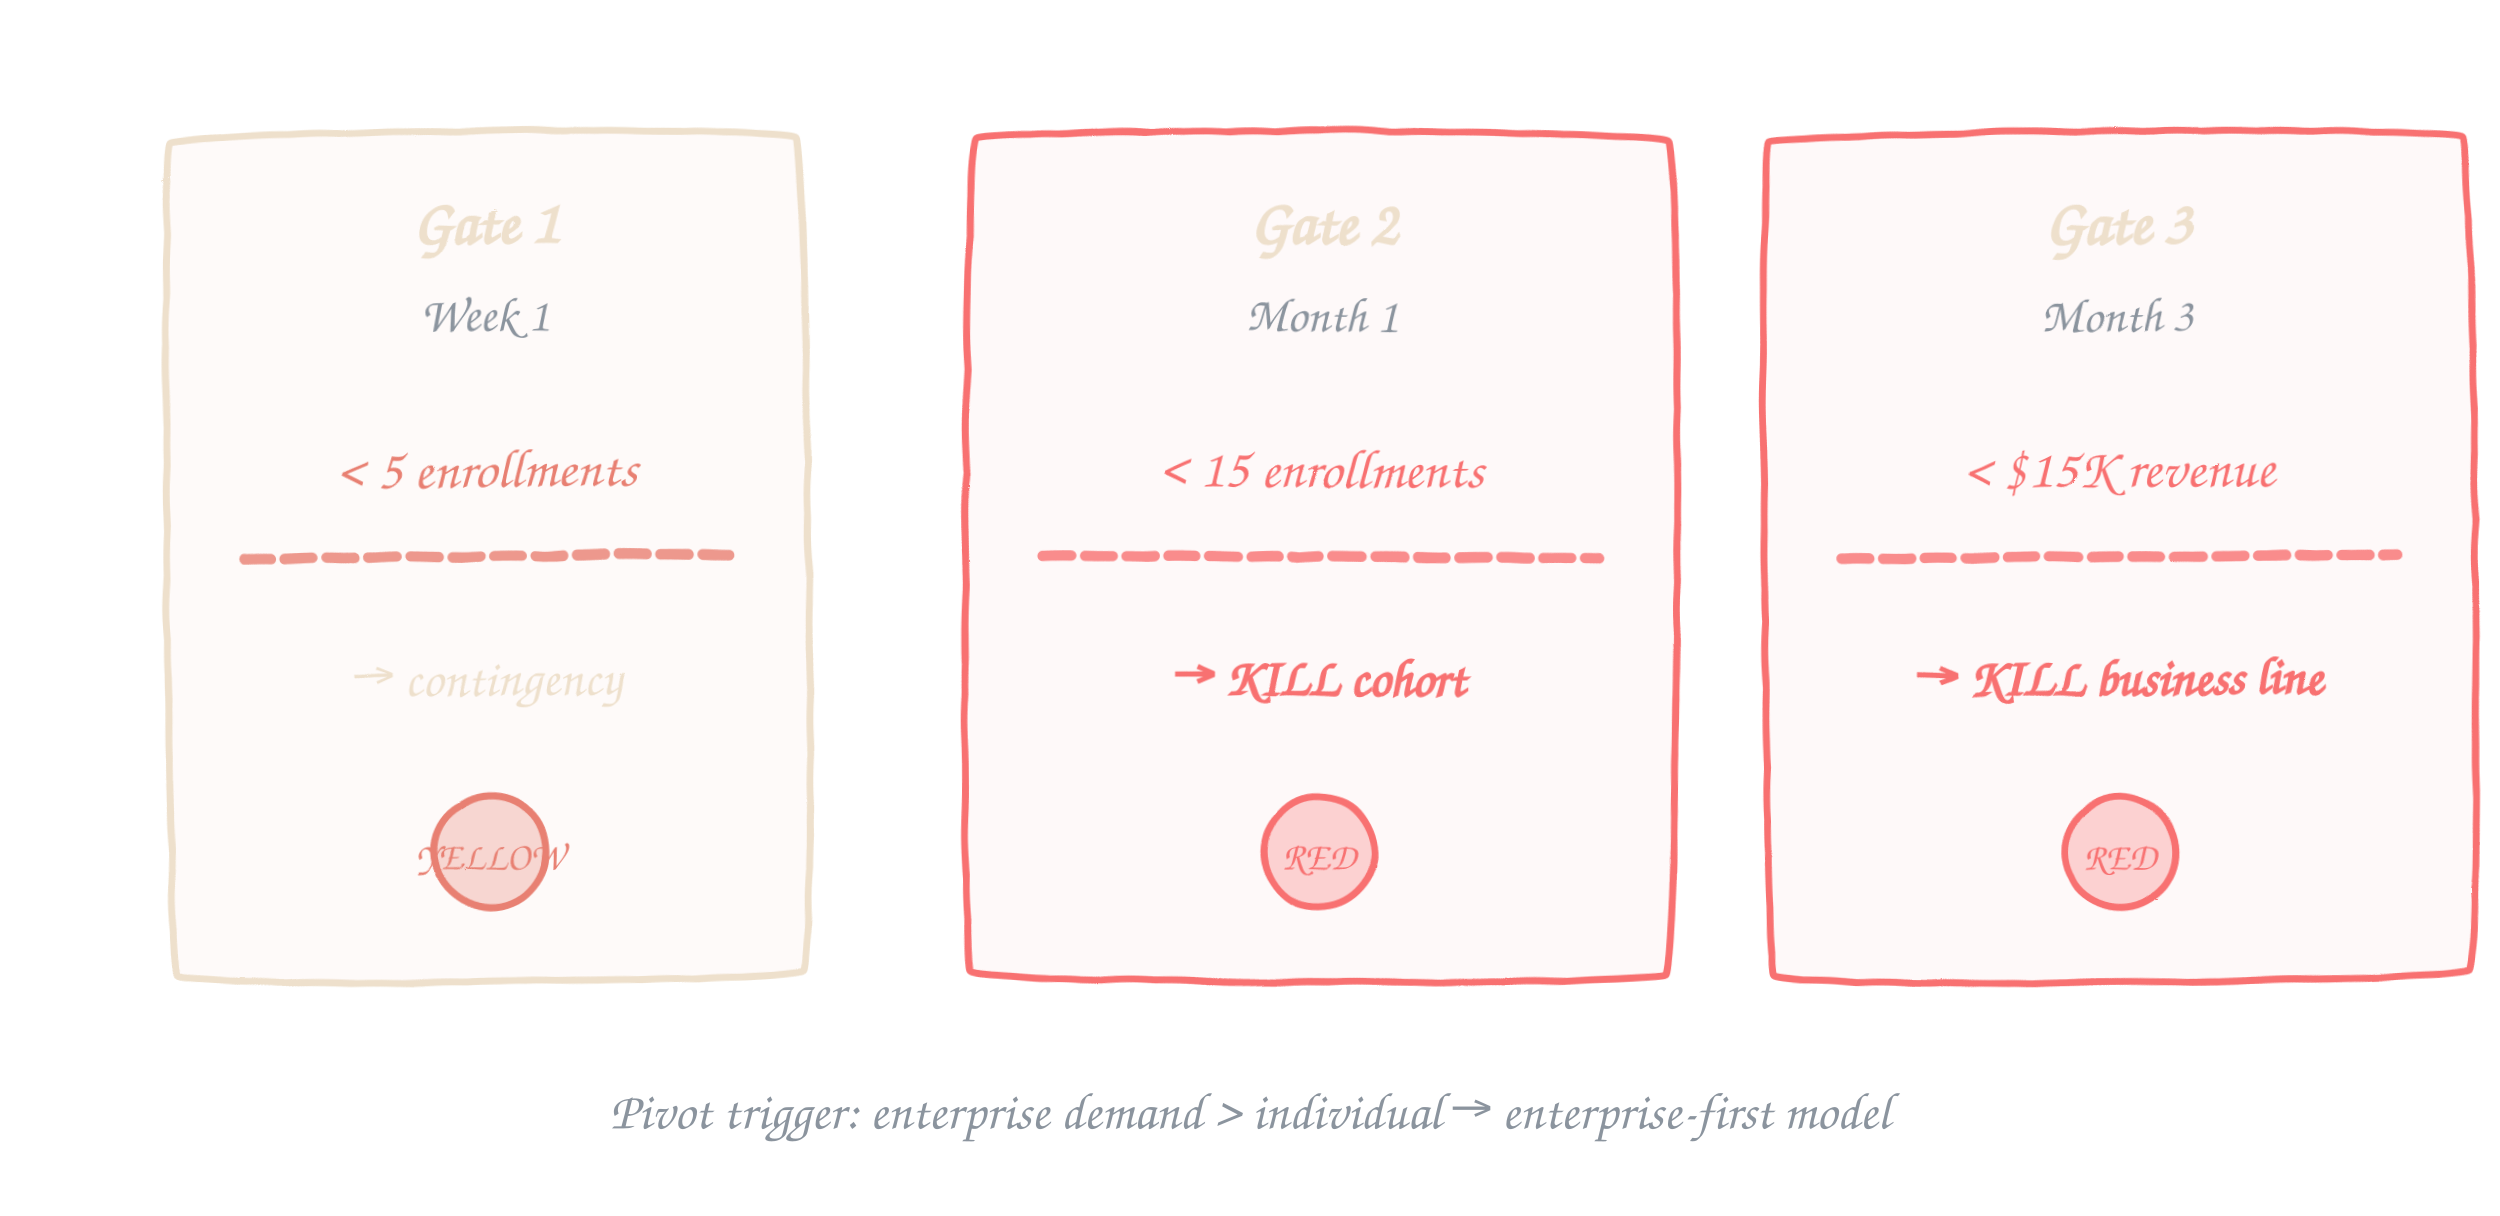
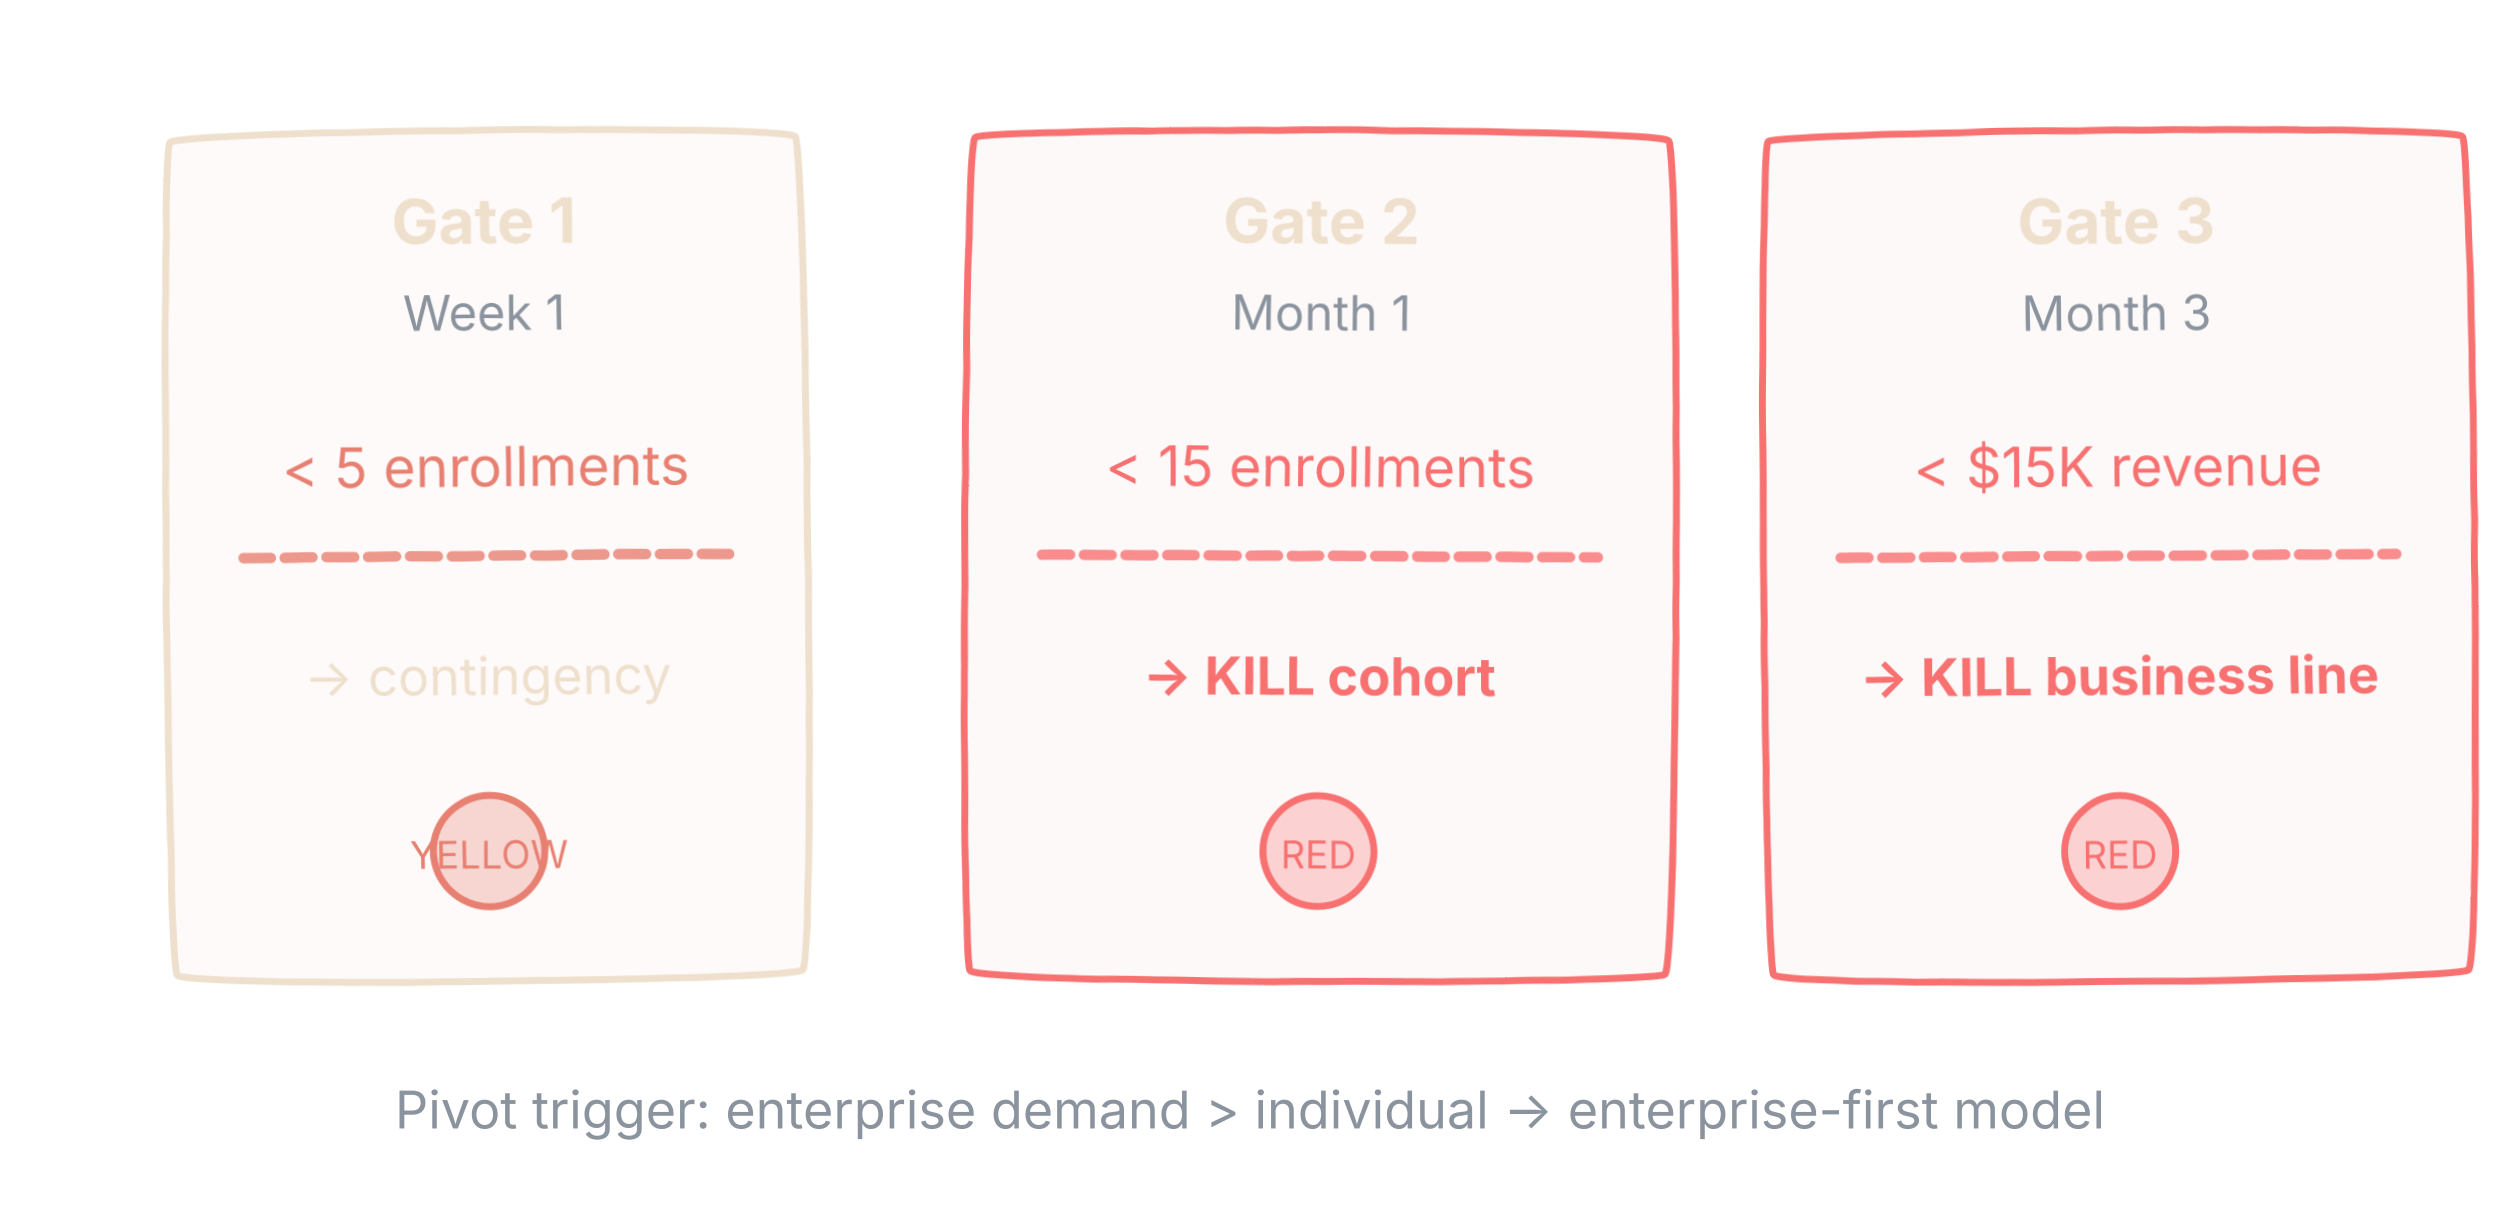
<svg xmlns="http://www.w3.org/2000/svg" viewBox="0 0 720 350" style="width:100%;max-width:720px;">
  <defs>
    <filter id="roughen-11" x="-2%" y="-2%" width="104%" height="104%">
      <feTurbulence type="turbulence" baseFrequency="0.03" numOctaves="2" result="noise" seed="11" />
-       <feDisplacementMap in="SourceGraphic" in2="noise" scale="1.2" xChannelSelector="R" yChannelSelector="G" />
+       <feDisplacementMap in="SourceGraphic" in2="noise" scale="0.4" xChannelSelector="R" yChannelSelector="G" />
    </filter>
  </defs>
  <g filter="url(#roughen-11)" transform="rotate(-0.5, 140, 160)">
    <path d="M 50,40 C 53,37 227,36 230,40 C 233,43 234,278 230,280 C 227,283 53,284 50,280 C 47,277 47,43 50,40 Z" fill="rgba(232,128,114,0.04)" stroke="#eee0cc" stroke-width="2" stroke-linecap="round" stroke-linejoin="round" />
    <path d="M 70,160 L 210,160" stroke="#e88072" stroke-width="3" stroke-linecap="round" stroke-dasharray="8,4" opacity="0.8" />
-     <text x="140" y="70" text-anchor="middle" font-family="'Caveat', cursive" font-size="18" fill="#eee0cc" font-weight="700">Gate 1</text>
-     <text x="140" y="95" text-anchor="middle" font-family="'Caveat', cursive" font-size="14" fill="#8b949e">Week 1</text>
-     <text x="140" y="140" text-anchor="middle" font-family="'Caveat', cursive" font-size="16" fill="#e88072">&lt; 5 enrollments</text>
-     <text x="140" y="200" text-anchor="middle" font-family="'Caveat', cursive" font-size="15" fill="#eee0cc">→ contingency</text>
+     <text x="140" y="70" text-anchor="middle" font-family="'Inter', sans-serif" font-size="18" fill="#eee0cc" font-weight="700">Gate 1</text>
+     <text x="140" y="95" text-anchor="middle" font-family="'Inter', sans-serif" font-size="14" fill="#8b949e">Week 1</text>
+     <text x="140" y="140" text-anchor="middle" font-family="'Inter', sans-serif" font-size="16" fill="#e88072">&lt; 5 enrollments</text>
+     <text x="140" y="200" text-anchor="middle" font-family="'Inter', sans-serif" font-size="15" fill="#eee0cc">→ contingency</text>
    <circle cx="140" cy="245" r="16" fill="rgba(232,128,114,0.3)" stroke="#e88072" stroke-width="2" />
-     <text x="140" y="250" text-anchor="middle" font-family="'Caveat', cursive" font-size="11" fill="#e88072">YELLOW</text>
+     <text x="140" y="250" text-anchor="middle" font-family="'Inter', sans-serif" font-size="11" fill="#e88072">YELLOW</text>
  </g>
  <g filter="url(#roughen-11)" transform="rotate(0.3, 380, 160)">
    <path d="M 280,40 C 283,37 477,36 480,40 C 483,43 484,278 480,280 C 477,283 283,284 280,280 C 277,277 277,43 280,40 Z" fill="rgba(248,113,113,0.04)" stroke="#f87171" stroke-width="2" stroke-linecap="round" stroke-linejoin="round" />
    <path d="M 300,160 L 460,160" stroke="#f87171" stroke-width="3" stroke-linecap="round" stroke-dasharray="8,4" opacity="0.8" />
-     <text x="380" y="70" text-anchor="middle" font-family="'Caveat', cursive" font-size="18" fill="#eee0cc" font-weight="700">Gate 2</text>
-     <text x="380" y="95" text-anchor="middle" font-family="'Caveat', cursive" font-size="14" fill="#8b949e">Month 1</text>
-     <text x="380" y="140" text-anchor="middle" font-family="'Caveat', cursive" font-size="16" fill="#f87171">&lt; 15 enrollments</text>
-     <text x="380" y="200" text-anchor="middle" font-family="'Caveat', cursive" font-size="15" fill="#f87171" font-weight="700">→ KILL cohort</text>
+     <text x="380" y="70" text-anchor="middle" font-family="'Inter', sans-serif" font-size="18" fill="#eee0cc" font-weight="700">Gate 2</text>
+     <text x="380" y="95" text-anchor="middle" font-family="'Inter', sans-serif" font-size="14" fill="#8b949e">Month 1</text>
+     <text x="380" y="140" text-anchor="middle" font-family="'Inter', sans-serif" font-size="16" fill="#f87171">&lt; 15 enrollments</text>
+     <text x="380" y="200" text-anchor="middle" font-family="'Inter', sans-serif" font-size="15" fill="#f87171" font-weight="700">→ KILL cohort</text>
    <circle cx="380" cy="245" r="16" fill="rgba(248,113,113,0.3)" stroke="#f87171" stroke-width="2" />
-     <text x="380" y="250" text-anchor="middle" font-family="'Caveat', cursive" font-size="11" fill="#f87171">RED</text>
+     <text x="380" y="250" text-anchor="middle" font-family="'Inter', sans-serif" font-size="11" fill="#f87171">RED</text>
  </g>
  <g filter="url(#roughen-11)" transform="rotate(-0.4, 610, 160)">
    <path d="M 510,40 C 513,37 707,36 710,40 C 713,43 714,278 710,280 C 707,283 513,284 510,280 C 507,277 507,43 510,40 Z" fill="rgba(248,113,113,0.04)" stroke="#f87171" stroke-width="2" stroke-linecap="round" stroke-linejoin="round" />
    <path d="M 530,160 L 690,160" stroke="#f87171" stroke-width="3" stroke-linecap="round" stroke-dasharray="8,4" opacity="0.8" />
-     <text x="610" y="70" text-anchor="middle" font-family="'Caveat', cursive" font-size="18" fill="#eee0cc" font-weight="700">Gate 3</text>
-     <text x="610" y="95" text-anchor="middle" font-family="'Caveat', cursive" font-size="14" fill="#8b949e">Month 3</text>
-     <text x="610" y="140" text-anchor="middle" font-family="'Caveat', cursive" font-size="16" fill="#f87171">&lt; $15K revenue</text>
-     <text x="610" y="200" text-anchor="middle" font-family="'Caveat', cursive" font-size="15" fill="#f87171" font-weight="700">→ KILL business line</text>
+     <text x="610" y="70" text-anchor="middle" font-family="'Inter', sans-serif" font-size="18" fill="#eee0cc" font-weight="700">Gate 3</text>
+     <text x="610" y="95" text-anchor="middle" font-family="'Inter', sans-serif" font-size="14" fill="#8b949e">Month 3</text>
+     <text x="610" y="140" text-anchor="middle" font-family="'Inter', sans-serif" font-size="16" fill="#f87171">&lt; $15K revenue</text>
+     <text x="610" y="200" text-anchor="middle" font-family="'Inter', sans-serif" font-size="15" fill="#f87171" font-weight="700">→ KILL business line</text>
    <circle cx="610" cy="245" r="16" fill="rgba(248,113,113,0.3)" stroke="#f87171" stroke-width="2" />
-     <text x="610" y="250" text-anchor="middle" font-family="'Caveat', cursive" font-size="11" fill="#f87171">RED</text>
+     <text x="610" y="250" text-anchor="middle" font-family="'Inter', sans-serif" font-size="11" fill="#f87171">RED</text>
  </g>
-   <text x="360" y="325" text-anchor="middle" font-family="'Caveat', cursive" font-size="15" fill="#8b949e">Pivot trigger: enterprise demand &gt; individual → enterprise-first model</text>
+   <text x="360" y="325" text-anchor="middle" font-family="'Inter', sans-serif" font-size="15" fill="#8b949e">Pivot trigger: enterprise demand &gt; individual → enterprise-first model</text>
</svg>
